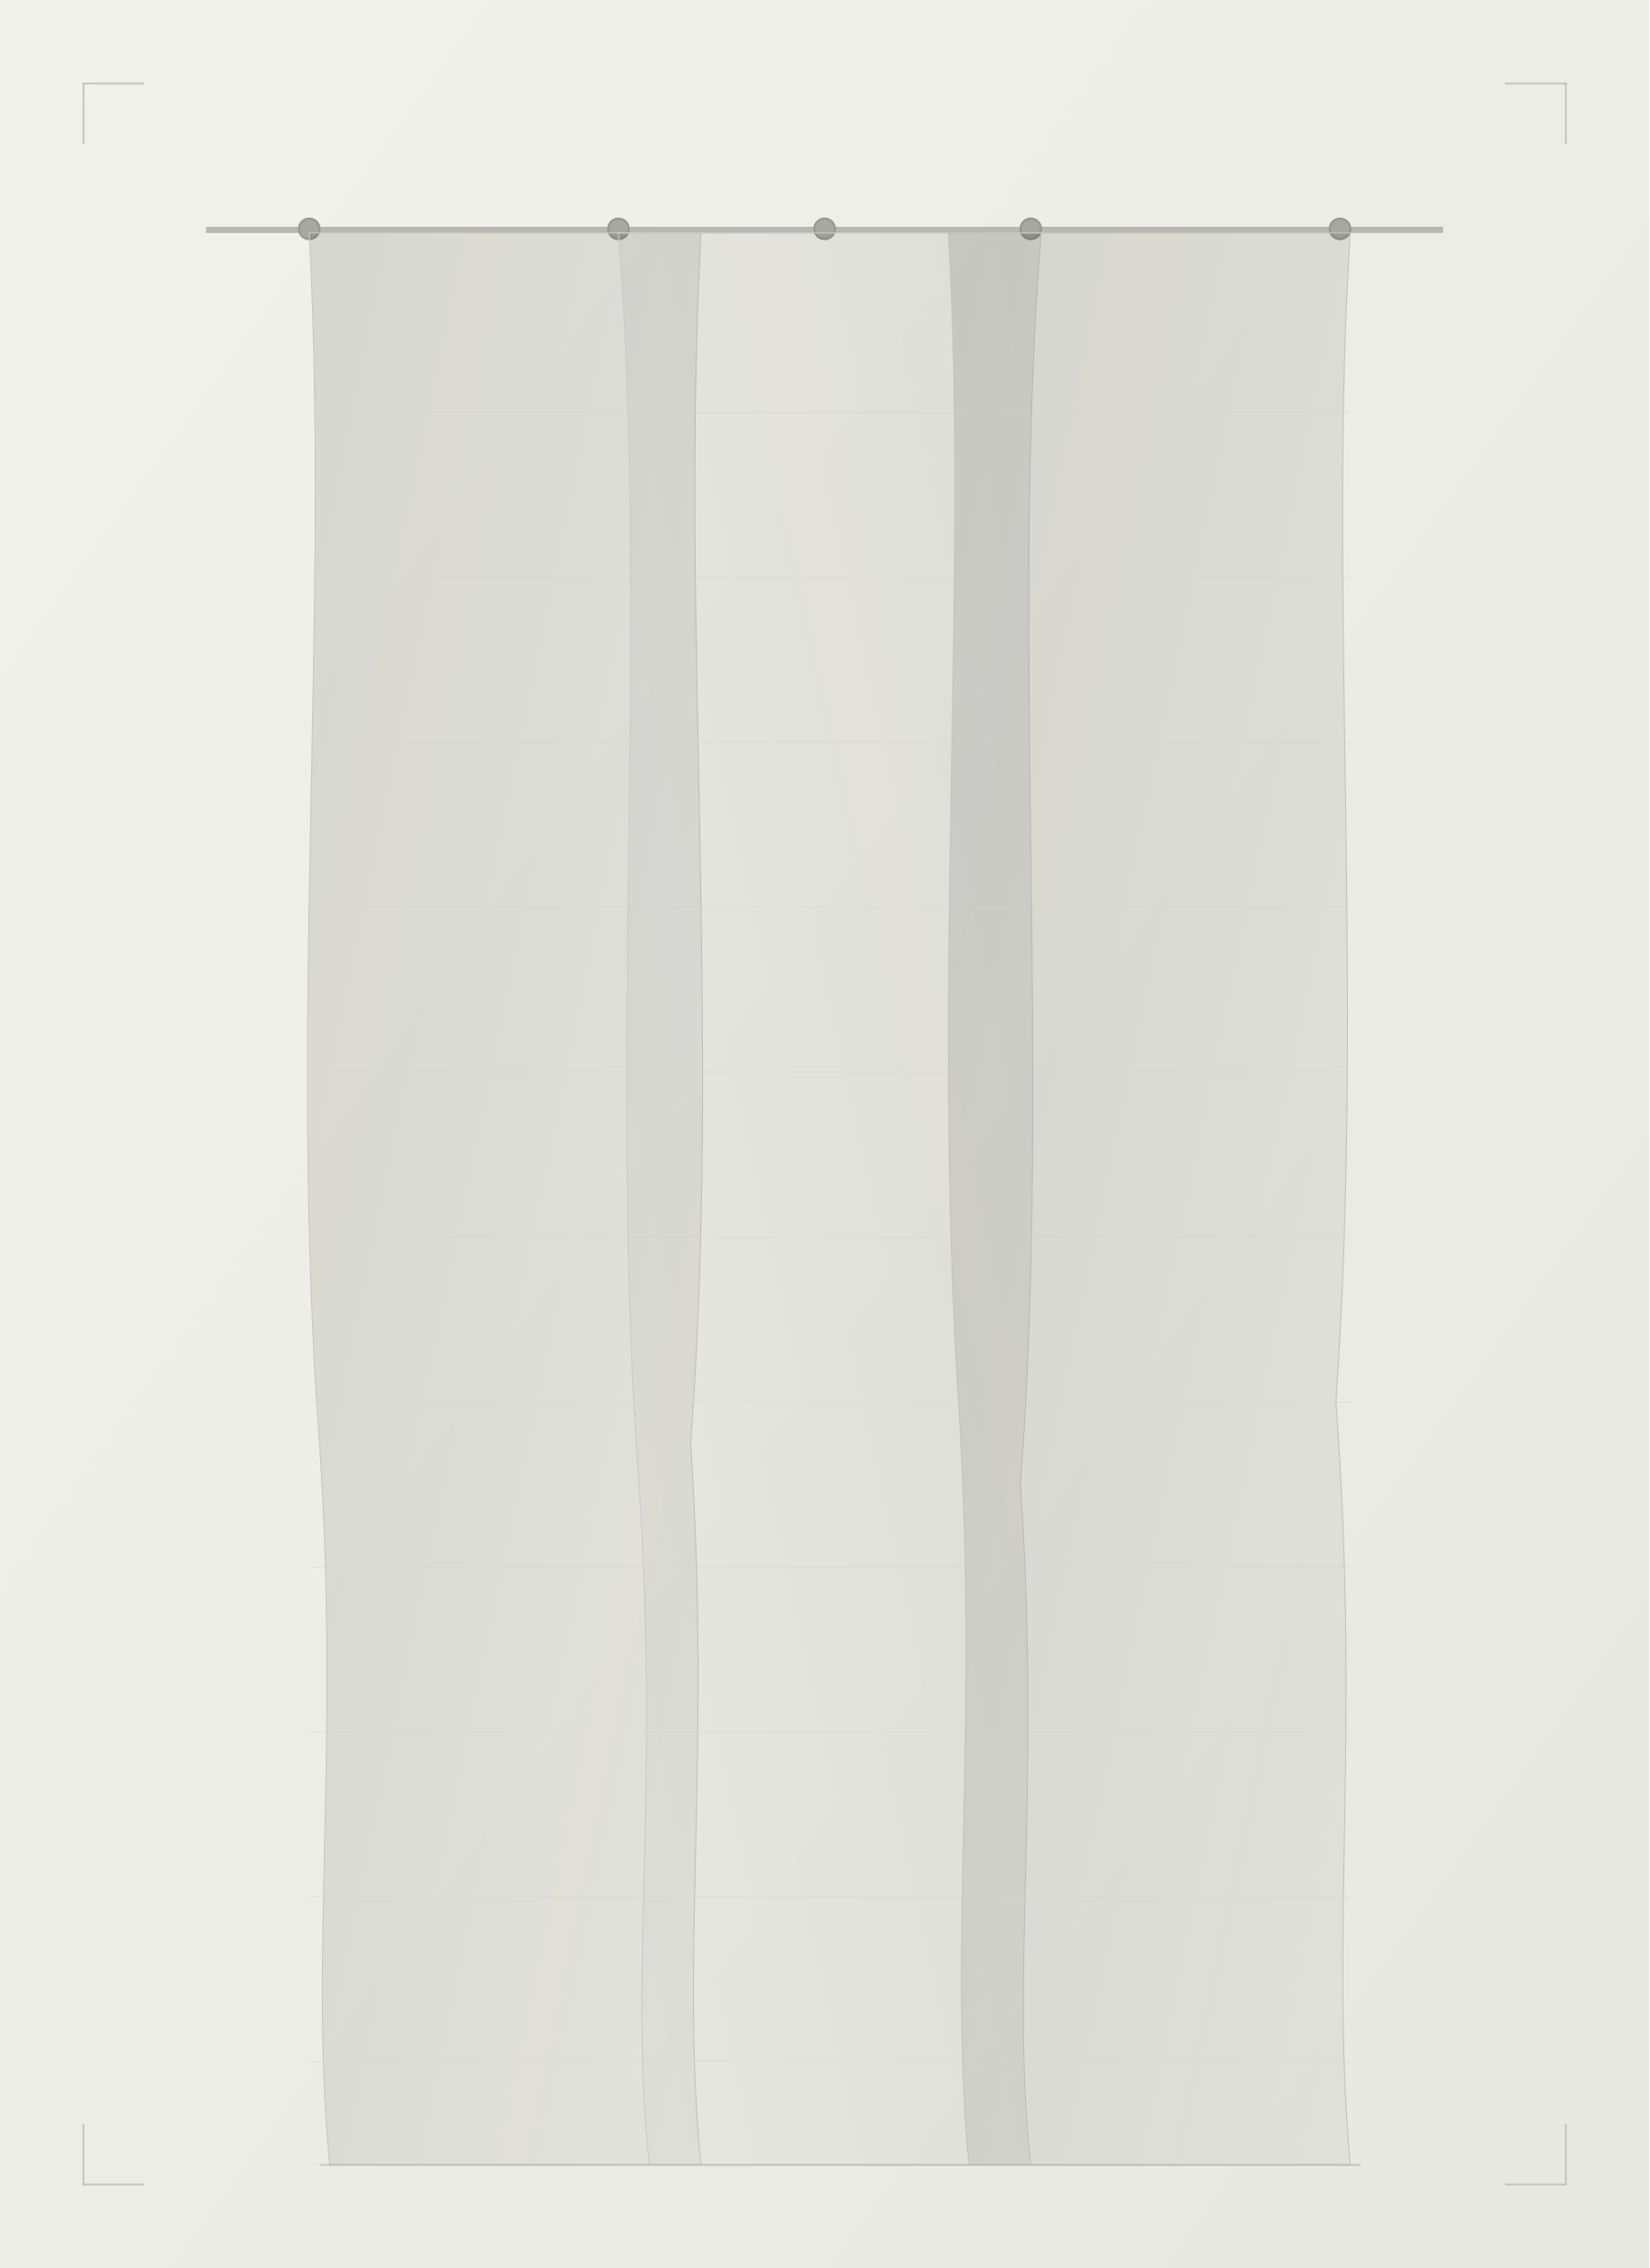
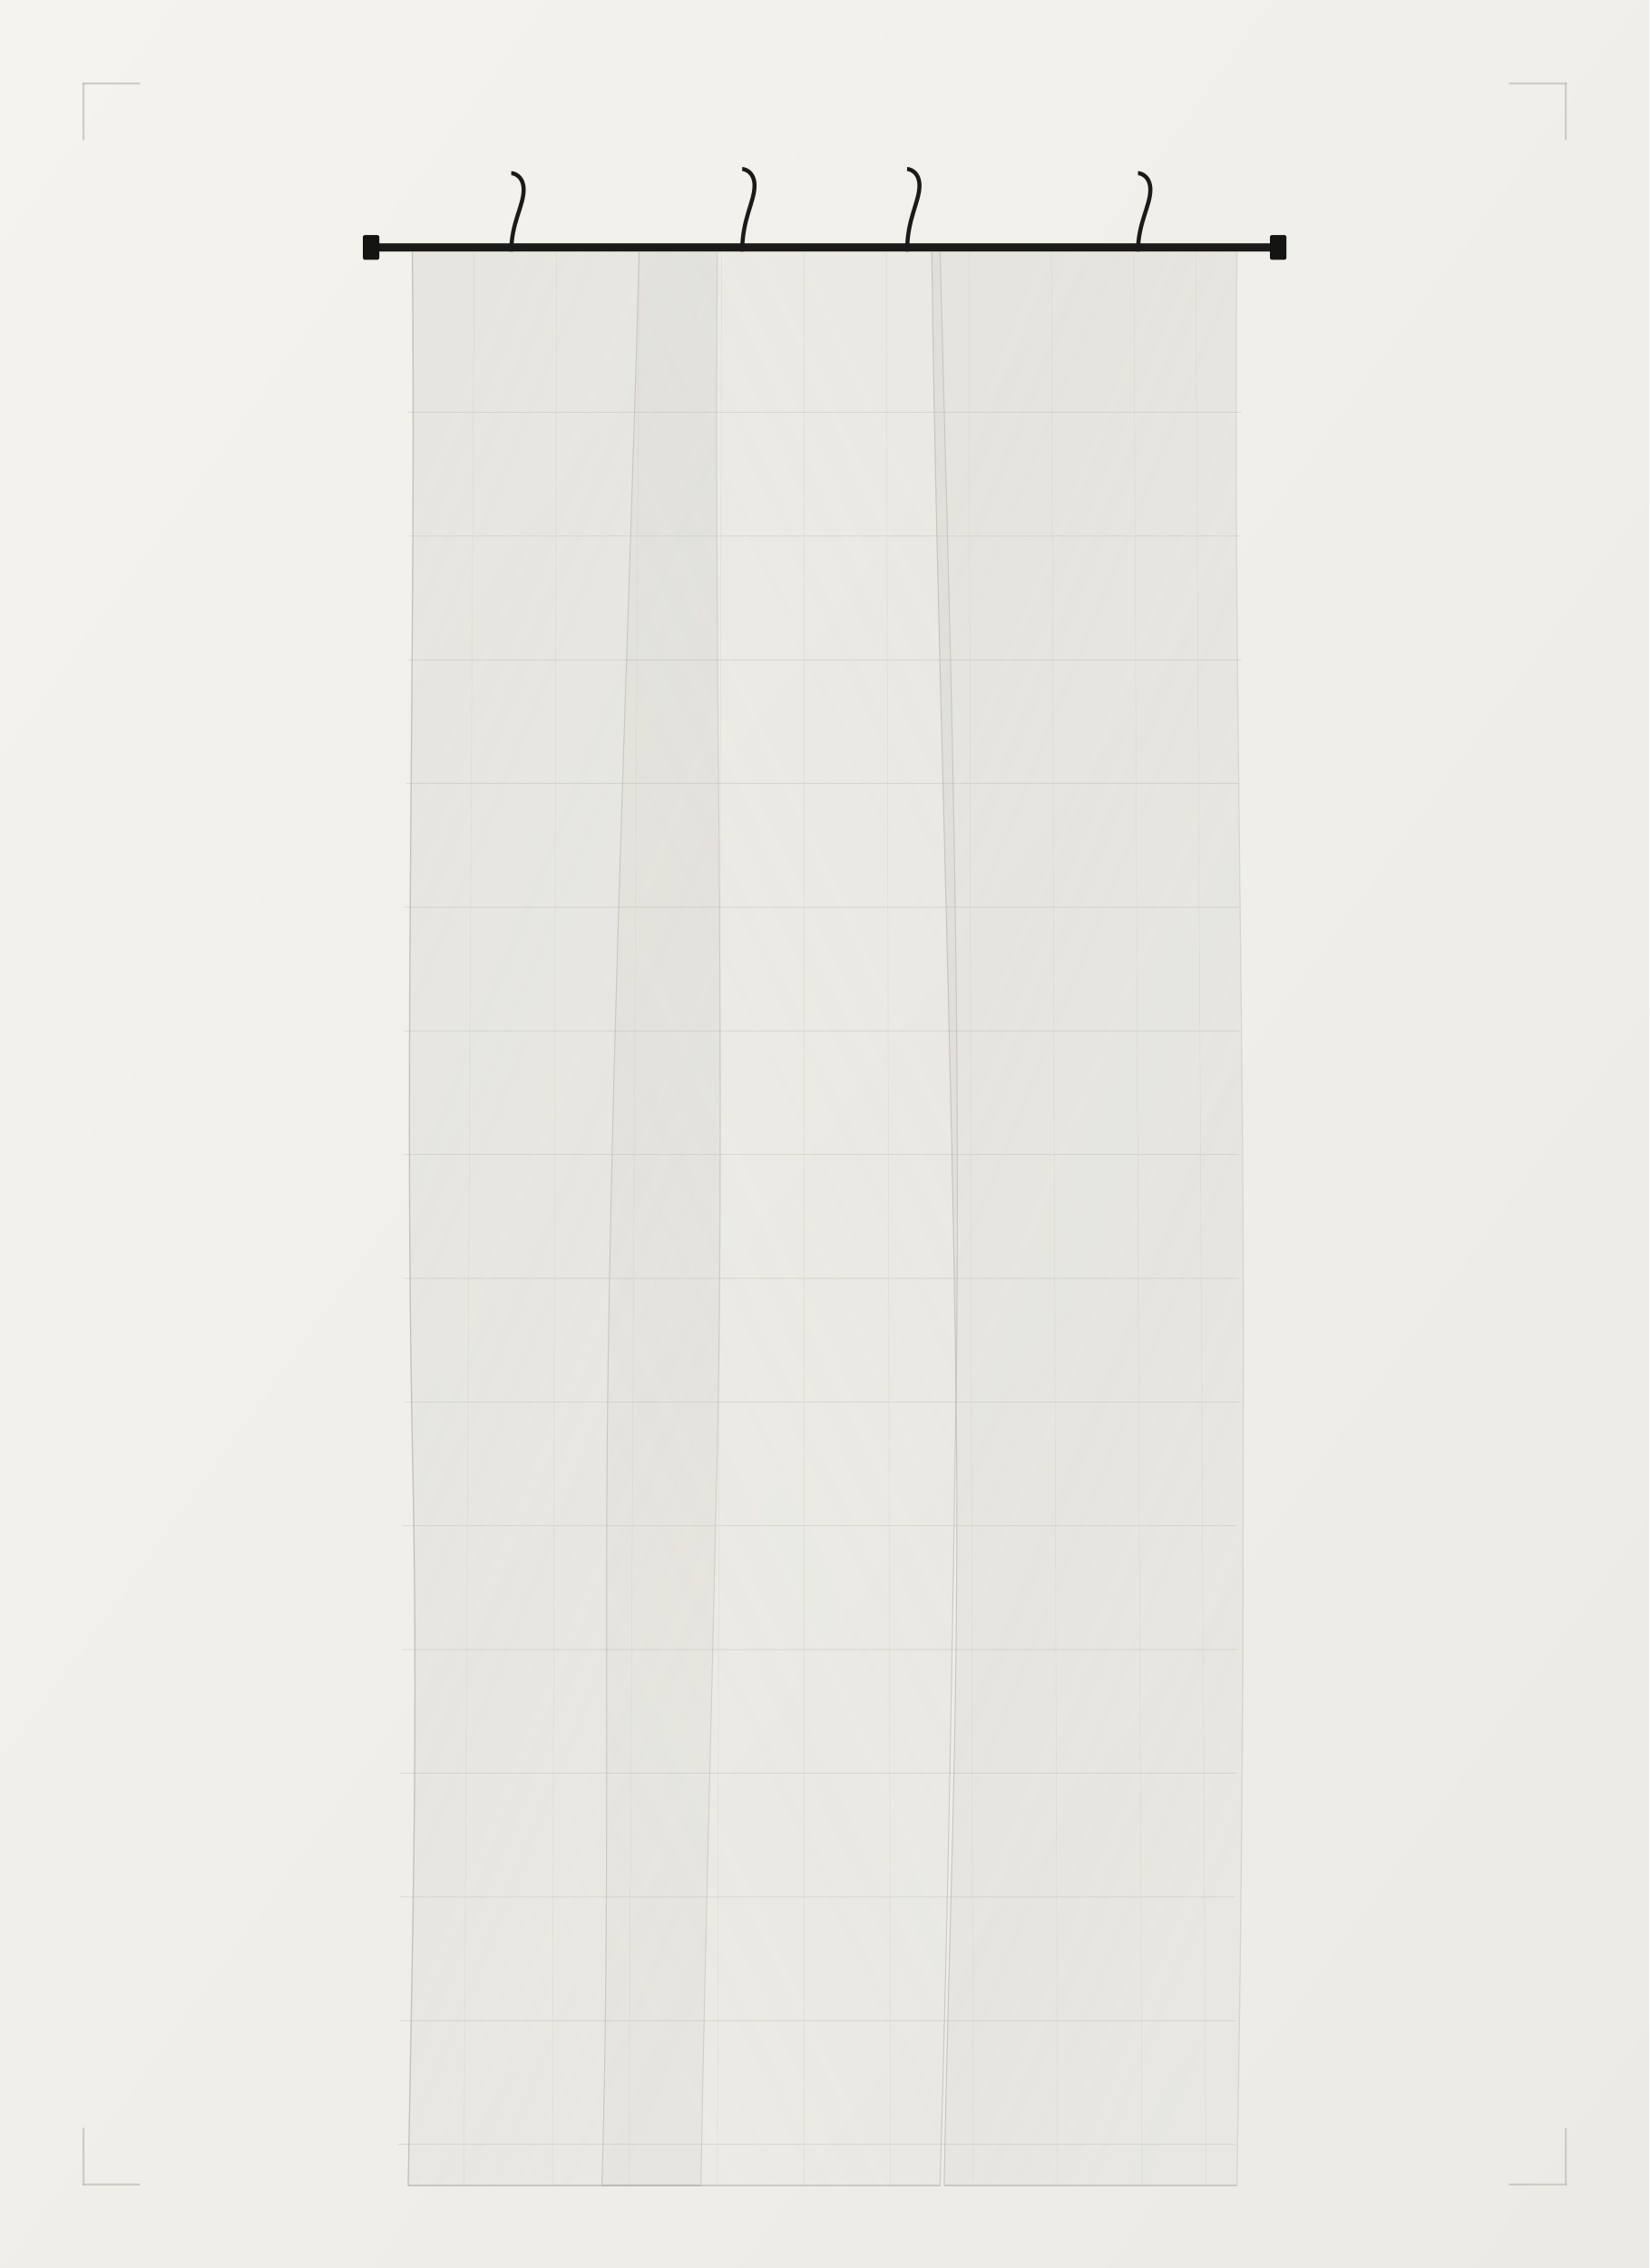
<svg xmlns="http://www.w3.org/2000/svg" width="800" height="1100" viewBox="0 0 800 1100">
  <defs>
-     <linearGradient id="bg-veil" x1="0%" y1="0%" x2="100%" y2="100%">
-       <stop offset="0%" stop-color="#F2F2EC" />
-       <stop offset="100%" stop-color="#E8E8E2" />
+     <linearGradient id="veil-bg" x1="0%" y1="0%" x2="100%" y2="100%">
+       <stop offset="0%" stop-color="#F4F3EE" />
+       <stop offset="100%" stop-color="#ECEAE5" />
    </linearGradient>
-     <linearGradient id="fabric-1" x1="0%" y1="0%" x2="100%" y2="100%">
-       <stop offset="0%" stop-color="#1A1A18" stop-opacity="0.12" />
-       <stop offset="100%" stop-color="#1A1A18" stop-opacity="0.04" />
+     <linearGradient id="panel-a" x1="30%" y1="0%" x2="70%" y2="100%">
+       <stop offset="0%" stop-color="#BEBCB6" stop-opacity="0.22" />
+       <stop offset="100%" stop-color="#AEACAA" stop-opacity="0.08" />
    </linearGradient>
-     <linearGradient id="fabric-2" x1="100%" y1="0%" x2="0%" y2="100%">
-       <stop offset="0%" stop-color="#1A1A18" stop-opacity="0.08" />
-       <stop offset="100%" stop-color="#1A1A18" stop-opacity="0.02" />
+     <linearGradient id="panel-b" x1="70%" y1="0%" x2="30%" y2="100%">
+       <stop offset="0%" stop-color="#C8C6C0" stop-opacity="0.16" />
+       <stop offset="100%" stop-color="#B8B6B0" stop-opacity="0.05" />
+     </linearGradient>
+     <linearGradient id="panel-c" x1="50%" y1="0%" x2="50%" y2="100%">
+       <stop offset="0%" stop-color="#D0CEC8" stop-opacity="0.28" />
+       <stop offset="100%" stop-color="#C0BEB8" stop-opacity="0.06" />
    </linearGradient>
  </defs>
-   <rect width="800" height="1100" fill="url(#bg-veil)" />
-   <rect x="100" y="110" width="600" height="3" fill="#B8B8B2" />
-   <circle cx="150" cy="111" r="5" fill="#A8A8A2" stroke="#989892" stroke-width="1" />
-   <circle cx="300" cy="111" r="5" fill="#A8A8A2" stroke="#989892" stroke-width="1" />
-   <circle cx="400" cy="111" r="5" fill="#A8A8A2" stroke="#989892" stroke-width="1" />
-   <circle cx="500" cy="111" r="5" fill="#A8A8A2" stroke="#989892" stroke-width="1" />
-   <circle cx="650" cy="111" r="5" fill="#A8A8A2" stroke="#989892" stroke-width="1" />
-   <path d="M150,113 C160,300 140,500 155,700 C165,850 150,950 160,1050 L340,1050 C330,950 345,850 335,700 C350,500 330,300 340,113 Z" fill="url(#fabric-1)" stroke="#C8C8C2" stroke-width="0.5" />
-   <path d="M300,113 C315,300 295,520 310,720 C320,870 305,960 315,1050 L500,1050 C490,960 505,870 495,720 C510,520 490,300 505,113 Z" fill="url(#fabric-2)" stroke="#CACACC" stroke-width="0.5" />
-   <path d="M460,113 C470,280 452,480 465,680 C475,840 460,940 470,1050 L655,1050 C645,940 660,840 648,680 C662,480 644,280 655,113 Z" fill="url(#fabric-1)" stroke="#C4C4BE" stroke-width="0.5" />
-   <line x1="150" y1="200" x2="655" y2="200" stroke="#D0D0CA" stroke-width="0.3" opacity="0.6" />
-   <line x1="150" y1="280" x2="655" y2="280" stroke="#D0D0CA" stroke-width="0.3" opacity="0.6" />
-   <line x1="150" y1="360" x2="655" y2="360" stroke="#D0D0CA" stroke-width="0.3" opacity="0.6" />
-   <line x1="150" y1="440" x2="655" y2="440" stroke="#D0D0CA" stroke-width="0.3" opacity="0.6" />
-   <line x1="150" y1="520" x2="655" y2="520" stroke="#D0D0CA" stroke-width="0.3" opacity="0.6" />
-   <line x1="150" y1="600" x2="655" y2="600" stroke="#D0D0CA" stroke-width="0.3" opacity="0.6" />
-   <line x1="150" y1="680" x2="655" y2="680" stroke="#D0D0CA" stroke-width="0.3" opacity="0.6" />
-   <line x1="150" y1="760" x2="655" y2="760" stroke="#D0D0CA" stroke-width="0.3" opacity="0.6" />
-   <line x1="150" y1="840" x2="655" y2="840" stroke="#D0D0CA" stroke-width="0.3" opacity="0.6" />
-   <line x1="150" y1="920" x2="655" y2="920" stroke="#D0D0CA" stroke-width="0.3" opacity="0.6" />
-   <line x1="150" y1="1000" x2="655" y2="1000" stroke="#D0D0CA" stroke-width="0.3" opacity="0.6" />
-   <line x1="155" y1="1050" x2="660" y2="1050" stroke="#B8B8B2" stroke-width="1" opacity="0.6" />
-   <rect x="40" y="40" width="30" height="1" fill="#C0C0BA" opacity="0.8" />
-   <rect x="40" y="40" width="1" height="30" fill="#C0C0BA" opacity="0.8" />
-   <rect x="730" y="40" width="30" height="1" fill="#C0C0BA" opacity="0.8" />
-   <rect x="759" y="40" width="1" height="30" fill="#C0C0BA" opacity="0.8" />
-   <rect x="40" y="1059" width="30" height="1" fill="#C0C0BA" opacity="0.8" />
-   <rect x="40" y="1030" width="1" height="30" fill="#C0C0BA" opacity="0.8" />
-   <rect x="730" y="1059" width="30" height="1" fill="#C0C0BA" opacity="0.8" />
-   <rect x="759" y="1030" width="1" height="30" fill="#C0C0BA" opacity="0.8" />
+   <rect width="800" height="1100" fill="url(#veil-bg)" />
+   <rect x="180" y="118" width="440" height="4" fill="#1A1A18" rx="1" />
+   <rect x="176" y="114" width="8" height="12" fill="#141412" rx="1" />
+   <rect x="616" y="114" width="8" height="12" fill="#141412" rx="1" />
+   <path d="M 248,122 C 248,108 254,100 254,92 C 254,86 250,84 248,84" fill="none" stroke="#1A1A18" stroke-width="2" />
+   <path d="M 360,122 C 360,106 366,98 366,90 C 366,84 362,82 360,82" fill="none" stroke="#1A1A18" stroke-width="2" />
+   <path d="M 440,122 C 440,106 446,98 446,90 C 446,84 442,82 440,82" fill="none" stroke="#1A1A18" stroke-width="2" />
+   <path d="M 552,122 C 552,108 558,100 558,92 C 558,86 554,84 552,84" fill="none" stroke="#1A1A18" stroke-width="2" />
+   <path d="     M 200,122     C 202,300 196,500 200,700     C 203,840 200,940 198,1060     L 340,1060     C 342,940 345,840 348,700     C 352,500 346,300 348,122     Z   " fill="url(#panel-a)" />
+   <path d="     M 200,122 C 202,300 196,500 200,700 C 203,840 200,940 198,1060   " fill="none" stroke="#B8B6B0" stroke-width="0.6" opacity="0.8" />
+   <path d="     M 348,122 C 346,300 352,500 348,700 C 345,840 342,940 340,1060   " fill="none" stroke="#C0BEB8" stroke-width="0.5" opacity="0.6" />
+   <path d="     M 310,122     C 306,280 298,460 295,660     C 293,800 296,920 292,1060     L 456,1060     C 460,920 462,800 464,660     C 466,460 460,280 456,122     Z   " fill="url(#panel-b)" />
+   <path d="     M 310,122 C 306,280 298,460 295,660 C 293,800 296,920 292,1060   " fill="none" stroke="#BCBAB4" stroke-width="0.5" opacity="0.7" />
+   <path d="     M 456,122 C 460,280 466,460 464,660 C 462,800 460,920 456,1060   " fill="none" stroke="#B4B2AC" stroke-width="0.5" opacity="0.6" />
+   <path d="     M 452,122     C 454,300 462,500 464,700     C 465,840 460,940 458,1060     L 600,1060     C 602,940 604,840 603,700     C 604,500 598,300 600,122     Z   " fill="url(#panel-a)" />
+   <path d="     M 452,122 C 454,300 462,500 464,700 C 465,840 460,940 458,1060   " fill="none" stroke="#B8B6B0" stroke-width="0.5" opacity="0.7" />
+   <path d="     M 600,122 C 598,300 604,500 603,700 C 603,840 602,940 600,1060   " fill="none" stroke="#C4C2BC" stroke-width="0.6" opacity="0.5" />
+   <g stroke="#B0AEA8" stroke-width="0.3" opacity="0.5">
+     <line x1="198" y1="200" x2="602" y2="200" />
+     <line x1="198" y1="260" x2="602" y2="260" />
+     <line x1="198" y1="320" x2="602" y2="320" />
+     <line x1="197" y1="380" x2="601" y2="380" />
+     <line x1="196" y1="440" x2="601" y2="440" />
+     <line x1="196" y1="500" x2="601" y2="500" />
+     <line x1="196" y1="560" x2="601" y2="560" />
+     <line x1="196" y1="620" x2="601" y2="620" />
+     <line x1="196" y1="680" x2="601" y2="680" />
+     <line x1="195" y1="740" x2="600" y2="740" />
+     <line x1="195" y1="800" x2="600" y2="800" />
+     <line x1="194" y1="860" x2="600" y2="860" />
+     <line x1="194" y1="920" x2="599" y2="920" />
+     <line x1="194" y1="980" x2="599" y2="980" />
+     <line x1="193" y1="1040" x2="599" y2="1040" />
+   </g>
+   <line x1="198" y1="1060" x2="340" y2="1060" stroke="#B4B2AC" stroke-width="0.8" opacity="0.7" />
+   <line x1="292" y1="1060" x2="456" y2="1060" stroke="#B0AEA8" stroke-width="0.8" opacity="0.6" />
+   <line x1="458" y1="1060" x2="600" y2="1060" stroke="#B8B6B0" stroke-width="0.8" opacity="0.7" />
+   <g stroke="#C0BEB6" stroke-width="0.25" opacity="0.35">
+     <line x1="230" y1="122" x2="225" y2="1060" />
+     <line x1="270" y1="122" x2="268" y2="1060" />
+     <line x1="310" y1="122" x2="305" y2="1060" />
+     <line x1="350" y1="122" x2="348" y2="1060" />
+     <line x1="390" y1="122" x2="390" y2="1060" />
+     <line x1="430" y1="122" x2="432" y2="1060" />
+     <line x1="470" y1="122" x2="472" y2="1060" />
+     <line x1="510" y1="122" x2="513" y2="1060" />
+     <line x1="550" y1="122" x2="554" y2="1060" />
+     <line x1="580" y1="122" x2="585" y2="1060" />
+   </g>
+   <rect x="40" y="40" width="28" height="1" fill="#C0BEB8" opacity="0.7" />
+   <rect x="40" y="40" width="1" height="28" fill="#C0BEB8" opacity="0.7" />
+   <rect x="732" y="40" width="28" height="1" fill="#C0BEB8" opacity="0.7" />
+   <rect x="759" y="40" width="1" height="28" fill="#C0BEB8" opacity="0.7" />
+   <rect x="40" y="1059" width="28" height="1" fill="#C0BEB8" opacity="0.7" />
+   <rect x="40" y="1032" width="1" height="28" fill="#C0BEB8" opacity="0.7" />
+   <rect x="732" y="1059" width="28" height="1" fill="#C0BEB8" opacity="0.7" />
+   <rect x="759" y="1032" width="1" height="28" fill="#C0BEB8" opacity="0.7" />
</svg>
